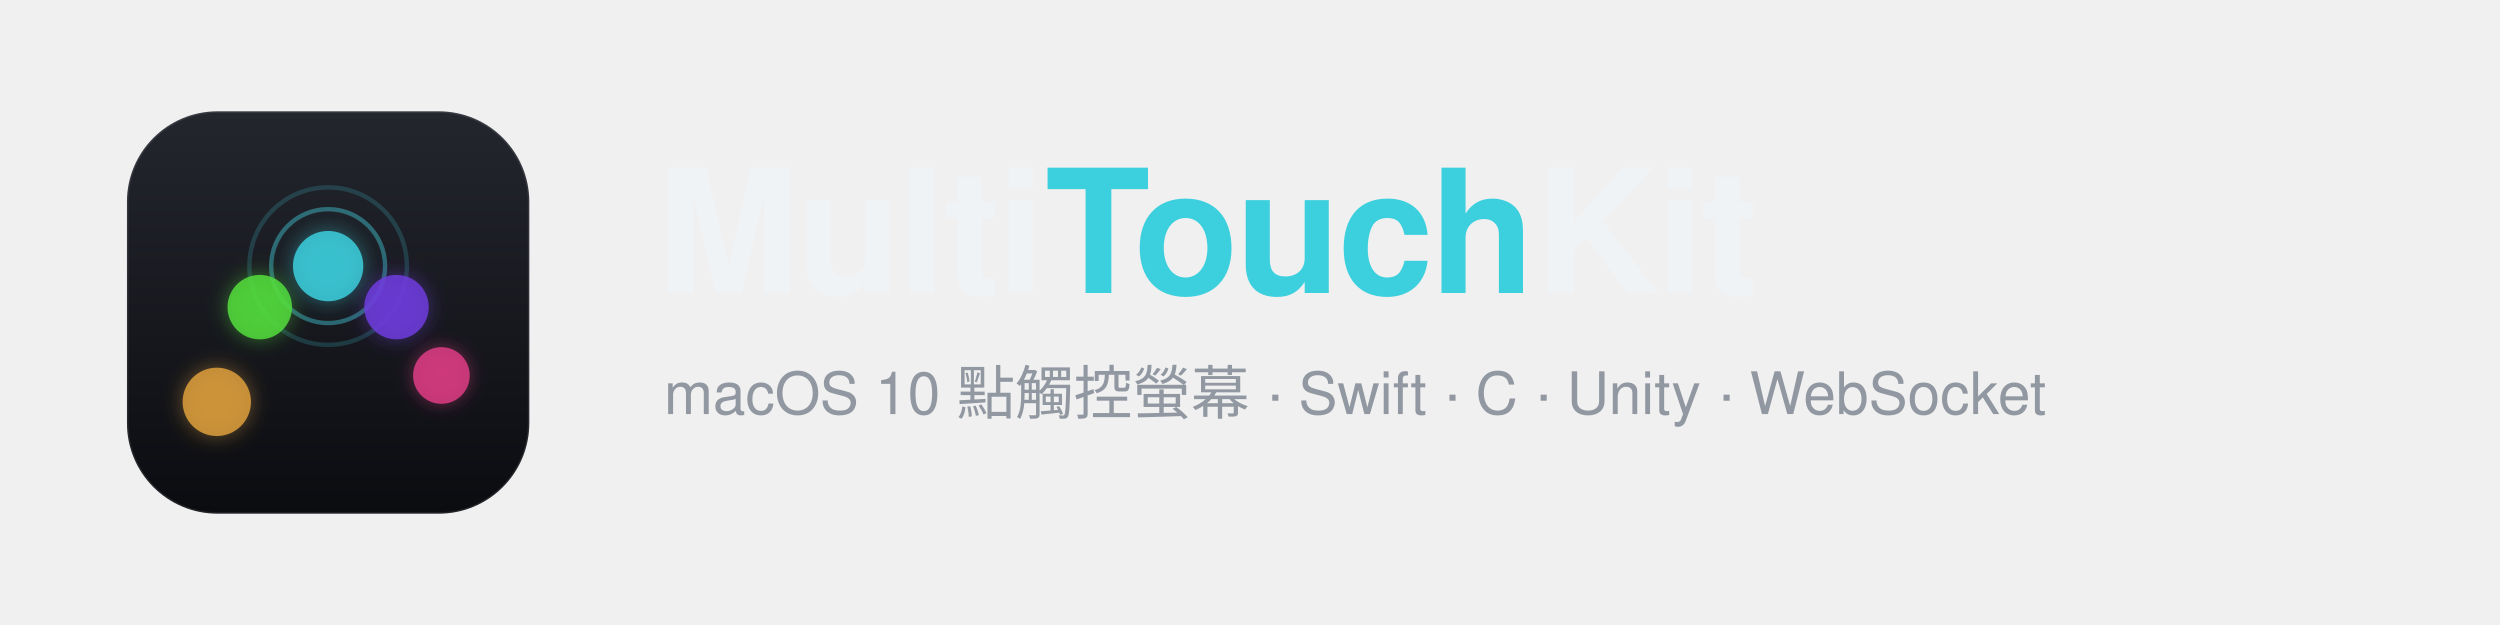
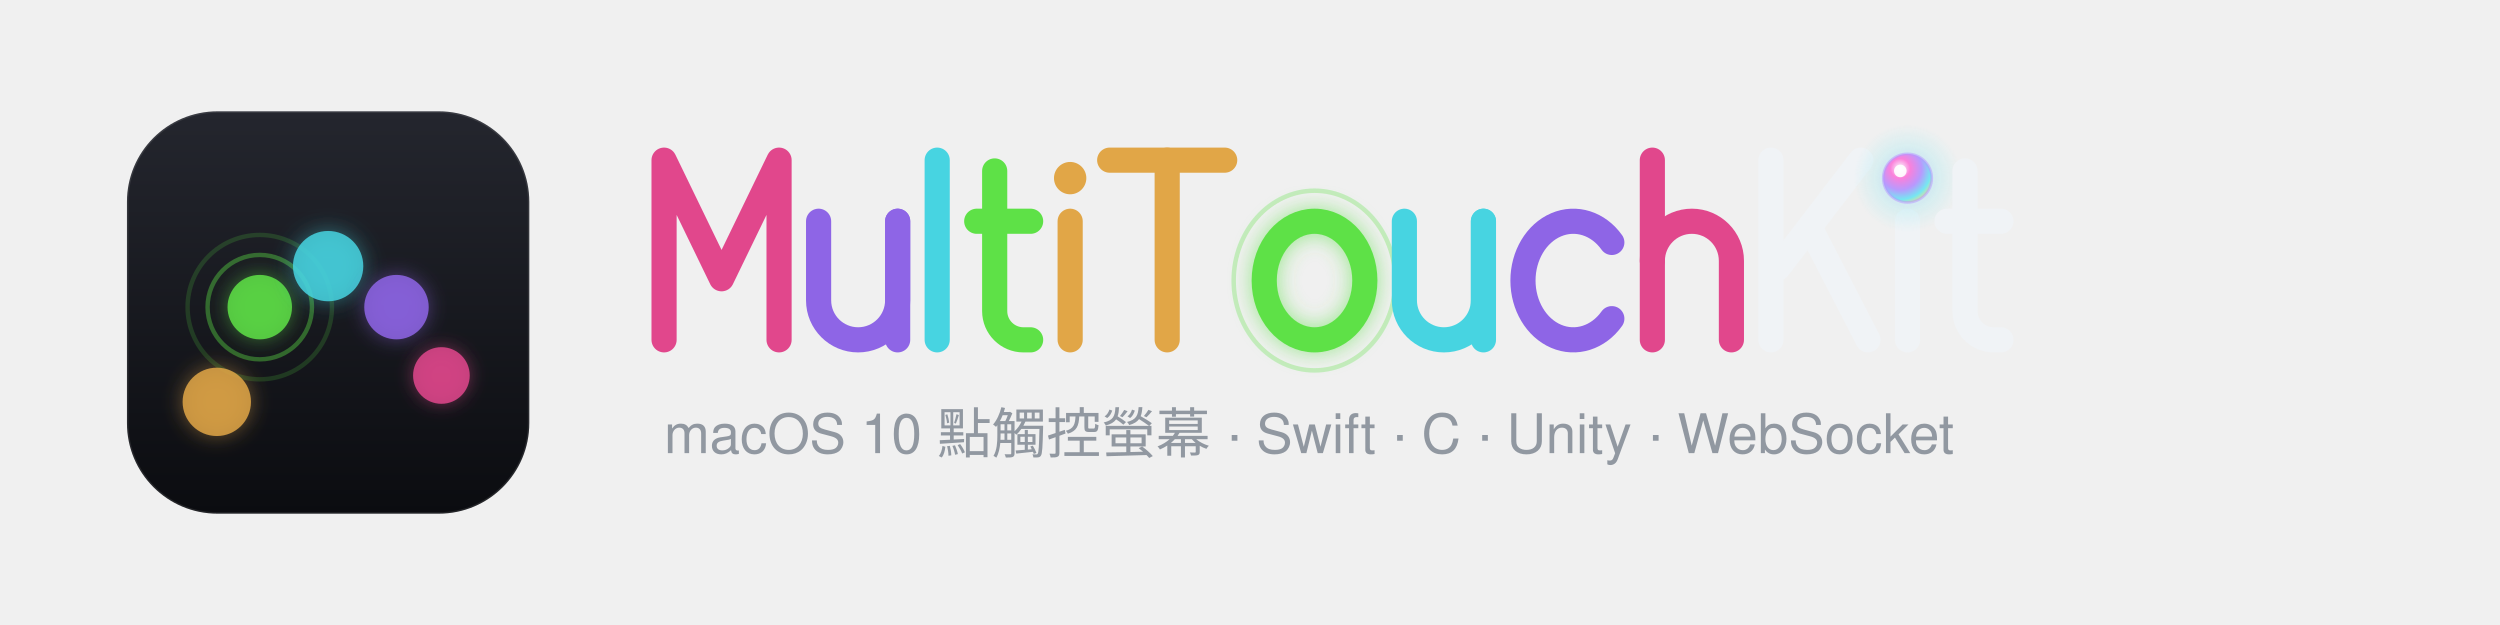
<svg xmlns="http://www.w3.org/2000/svg" viewBox="0 0 1280 320" width="1280" height="320">
  <g transform="translate(40 32) scale(0.25)">
    <defs>
      <linearGradient id="d-bg" x1="0" y1="100" x2="0" y2="924" gradientUnits="userSpaceOnUse">
        <stop offset="0" stop-color="#24262E" />
        <stop offset="1" stop-color="#0B0C10" />
      </linearGradient>
      <clipPath id="d-clip">
        <rect x="100" y="100" width="824" height="824" rx="185.4" />
      </clipPath>
      <filter id="d-glow1" x="-1" y="-1" width="3" height="3">
        <feGaussianBlur stdDeviation="21" />
      </filter>
      <filter id="d-glow3" x="-1" y="-1" width="3" height="3">
        <feGaussianBlur stdDeviation="19.8" />
      </filter>
      <filter id="d-glow5" x="-1" y="-1" width="3" height="3">
        <feGaussianBlur stdDeviation="21.6" />
      </filter>
      <filter id="d-glow7" x="-1" y="-1" width="3" height="3">
        <feGaussianBlur stdDeviation="19.8" />
      </filter>
      <filter id="d-glow9" x="-1" y="-1" width="3" height="3">
        <feGaussianBlur stdDeviation="17.4" />
      </filter>
    </defs>
    <rect x="100" y="100" width="824" height="824" rx="185.4" fill="url(#d-bg)" />
    <g clip-path="url(#d-clip)">
-       <circle cx="512" cy="417" r="161.28" fill="none" stroke="#47DDEB" stroke-opacity="0.18" stroke-width="9" />
-       <circle cx="512" cy="417" r="116.64" fill="none" stroke="#47DDEB" stroke-opacity="0.4" stroke-width="9" />
-       <circle cx="284" cy="695" r="70" fill="#DD9F3C" fill-opacity="0.45" filter="url(#d-glow1)" />
-       <circle cx="284" cy="695" r="70" fill="#DD9F3C" fill-opacity="0.85" />
-       <circle cx="372" cy="501" r="66" fill="#54DD3C" fill-opacity="0.45" filter="url(#d-glow3)" />
-       <circle cx="372" cy="501" r="66" fill="#54DD3C" fill-opacity="0.85" />
-       <circle cx="512" cy="417" r="72" fill="#3CCFDD" fill-opacity="0.45" filter="url(#d-glow5)" />
-       <circle cx="512" cy="417" r="72" fill="#3CCFDD" fill-opacity="0.85" />
-       <circle cx="652" cy="501" r="66" fill="#6F3CDD" fill-opacity="0.45" filter="url(#d-glow7)" />
-       <circle cx="652" cy="501" r="66" fill="#6F3CDD" fill-opacity="0.85" />
-       <circle cx="744" cy="641" r="58" fill="#DD3C84" fill-opacity="0.45" filter="url(#d-glow9)" />
-       <circle cx="744" cy="641" r="58" fill="#DD3C84" fill-opacity="0.85" />
+       <circle cx="372" cy="501" r="147.84" fill="none" stroke="#5EE147" stroke-opacity="0.18" stroke-width="9" />
+       <circle cx="372" cy="501" r="106.92" fill="none" stroke="#5EE147" stroke-opacity="0.4" stroke-width="9" />
+       <circle cx="284" cy="695" r="70" fill="#E1A647" fill-opacity="0.45" filter="url(#d-glow1)" />
+       <circle cx="284" cy="695" r="70" fill="#E1A647" fill-opacity="0.85" />
+       <circle cx="372" cy="501" r="66" fill="#5EE147" fill-opacity="0.45" filter="url(#d-glow3)" />
+       <circle cx="372" cy="501" r="66" fill="#5EE147" fill-opacity="0.85" />
+       <circle cx="512" cy="417" r="72" fill="#47D4E1" fill-opacity="0.45" filter="url(#d-glow5)" />
+       <circle cx="512" cy="417" r="72" fill="#47D4E1" fill-opacity="0.85" />
+       <circle cx="652" cy="501" r="66" fill="#8E65E6" fill-opacity="0.45" filter="url(#d-glow7)" />
+       <circle cx="652" cy="501" r="66" fill="#8E65E6" fill-opacity="0.85" />
+       <circle cx="744" cy="641" r="58" fill="#E1478C" fill-opacity="0.45" filter="url(#d-glow9)" />
+       <circle cx="744" cy="641" r="58" fill="#E1478C" fill-opacity="0.85" />
    </g>
    <rect x="101.5" y="101.5" width="821" height="821" rx="183.9" fill="none" stroke="#FFFFFF" stroke-opacity="0.10" stroke-width="3" />
  </g>
-   <g font-family="-apple-system, BlinkMacSystemFont, 'SF Pro Display', 'Segoe UI', 'PingFang TC', 'Noto Sans TC', Helvetica, Arial, sans-serif">
-     <text x="336" y="150" font-size="88" font-weight="700" letter-spacing="-1.5" fill="#F0F3F6">Multi<tspan fill="#3CCFDD">Touch</tspan>Kit</text>
-     <text x="340" y="212" font-size="30" font-weight="500" fill="#9198A1">macOS 10 點觸控螢幕 · Swift · C · Unity · WebSocket</text>
+   <g transform="translate(340 82) scale(0.92)">
+     <defs>
+       <radialGradient id="wd-magic" cx="0.35" cy="0.3" r="0.8">
+         <stop offset="0" stop-color="#FFFFFF" stop-opacity="0.95" />
+         <stop offset="0.25" stop-color="#FF7AD9" />
+         <stop offset="0.55" stop-color="#B794FF" />
+         <stop offset="0.8" stop-color="#6EE7F2" />
+         <stop offset="1" stop-color="#FFE27A" />
+       </radialGradient>
+       <radialGradient id="wd-halo">
+         <stop offset="0" stop-color="#B794FF" stop-opacity="0.55" />
+         <stop offset="0.6" stop-color="#6EE7F2" stop-opacity="0.18" />
+         <stop offset="1" stop-color="#6EE7F2" stop-opacity="0" />
+       </radialGradient>
+       <filter id="wd-glow" x="-1" y="-1" width="3" height="3">
+         <feGaussianBlur stdDeviation="6" />
+       </filter>
+     </defs>
+     <g transform="translate(0 0)" fill="none" stroke="#E1478C" stroke-width="14" stroke-linecap="round" stroke-linejoin="round">
+       <path d="M0 100V0L32 66L64 0V100" />
+     </g>
+     <g transform="translate(86 0)" fill="none" stroke="#8E65E6" stroke-width="14" stroke-linecap="round" stroke-linejoin="round">
+       <path d="M0 34V78A22 22 0 0 0 44 78V34" />
+       <path d="M44 34V100" />
+     </g>
+     <g transform="translate(152 0)" fill="none" stroke="#47D4E1" stroke-width="14" stroke-linecap="round" stroke-linejoin="round">
+       <path d="M0 0V100" />
+     </g>
+     <g transform="translate(174 0)" fill="none" stroke="#5EE147" stroke-width="14" stroke-linecap="round" stroke-linejoin="round">
+       <path d="M10 6V84A16 16 0 0 0 26 100H30" />
+       <path d="M0 34H30" />
+     </g>
+     <g transform="translate(226 0)" fill="none" stroke="#E1A647" stroke-width="14" stroke-linecap="round" stroke-linejoin="round">
+       <path d="M0 34V100" />
+     </g>
+     <circle cx="226" cy="10" r="9" fill="#E1A647" />
+     <g transform="translate(248 0)" fill="none" stroke="#E1A647" stroke-width="14" stroke-linecap="round" stroke-linejoin="round">
+       <path d="M0 0H64" />
+       <path d="M32 0V100" />
+     </g>
+     <ellipse cx="362" cy="67" rx="28" ry="33" fill="none" stroke="#5EE147" stroke-width="14" stroke-opacity="0.6" filter="url(#wd-glow)" />
+     <ellipse cx="362" cy="67" rx="45" ry="50" fill="none" stroke="#5EE147" stroke-opacity="0.3" stroke-width="2.5" />
+     <g transform="translate(334 0)" fill="none" stroke="#5EE147" stroke-width="14" stroke-linecap="round" stroke-linejoin="round">
+       <path d="M56 67A28 33 0 1 0 0 67A28 33 0 1 0 56 67Z" />
+     </g>
+     <g transform="translate(412 0)" fill="none" stroke="#47D4E1" stroke-width="14" stroke-linecap="round" stroke-linejoin="round">
+       <path d="M0 34V78A22 22 0 0 0 44 78V34" />
+       <path d="M44 34V100" />
+     </g>
+     <g transform="translate(478 0)" fill="none" stroke="#8E65E6" stroke-width="14" stroke-linecap="round" stroke-linejoin="round">
+       <path d="M49.45 45.79A28 33 0 1 0 49.45 88.21" />
+     </g>
+     <g transform="translate(550 0)" fill="none" stroke="#E1478C" stroke-width="14" stroke-linecap="round" stroke-linejoin="round">
+       <path d="M0 0V100" />
+       <path d="M0 56A22 22 0 0 1 44 56V100" />
+     </g>
+     <g transform="translate(616 0)" fill="none" stroke="#F0F3F6" stroke-width="14" stroke-linecap="round" stroke-linejoin="round">
+       <path d="M0 0V100" />
+       <path d="M50 0L4 60" />
+       <path d="M22 38L54 100" />
+     </g>
+     <g transform="translate(692 0)" fill="none" stroke="#F0F3F6" stroke-width="14" stroke-linecap="round" stroke-linejoin="round">
+       <path d="M0 34V100" />
+     </g>
+     <circle cx="692" cy="10" r="30" fill="url(#wd-halo)" />
+     <circle cx="692" cy="10" r="13.5" fill="url(#wd-magic)" fill-opacity="0.92" />
+     <circle cx="692" cy="10" r="13.5" fill="none" stroke="#B794FF" stroke-opacity="0.5" stroke-width="1.5" />
+     <circle cx="688" cy="6" r="3.5" fill="#FFFFFF" fill-opacity="0.9" />
+     <g transform="translate(714 0)" fill="none" stroke="#F0F3F6" stroke-width="14" stroke-linecap="round" stroke-linejoin="round">
+       <path d="M10 6V84A16 16 0 0 0 26 100H30" />
+       <path d="M0 34H30" />
+     </g>
  </g>
+   <text x="340" y="232" font-family="-apple-system, BlinkMacSystemFont, 'Segoe UI', 'PingFang TC', 'Noto Sans TC', Helvetica, Arial, sans-serif" font-size="28" font-weight="500" fill="#9198A1">macOS 10 點觸控螢幕 · Swift · C · Unity · WebSocket</text>
</svg>
